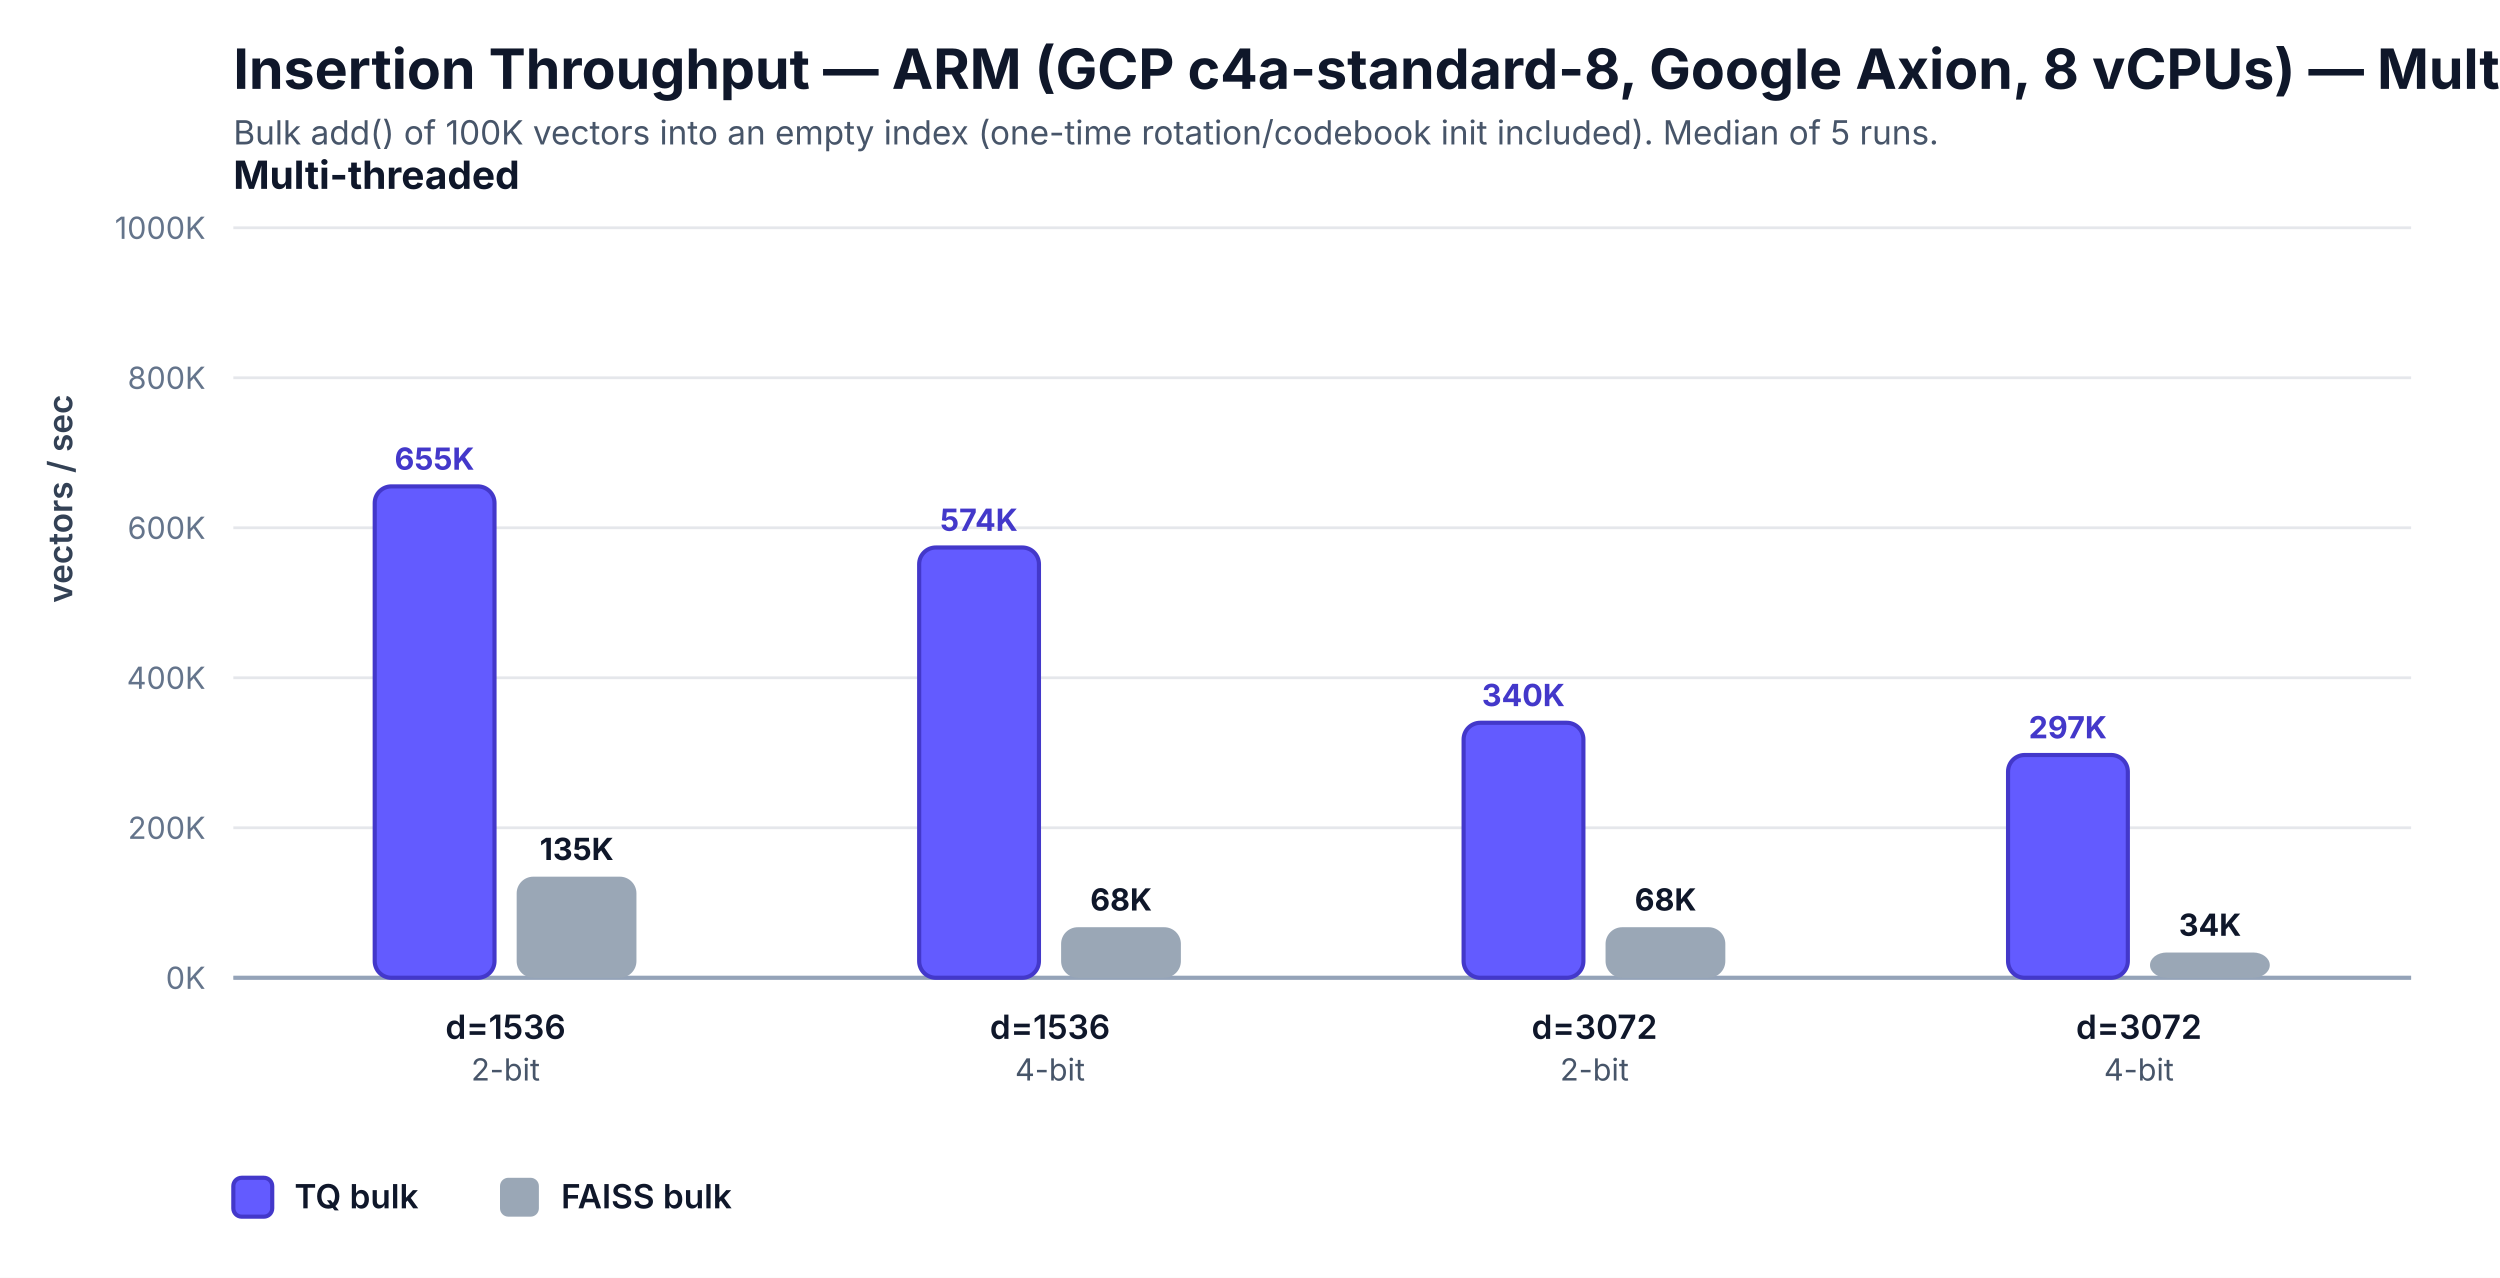
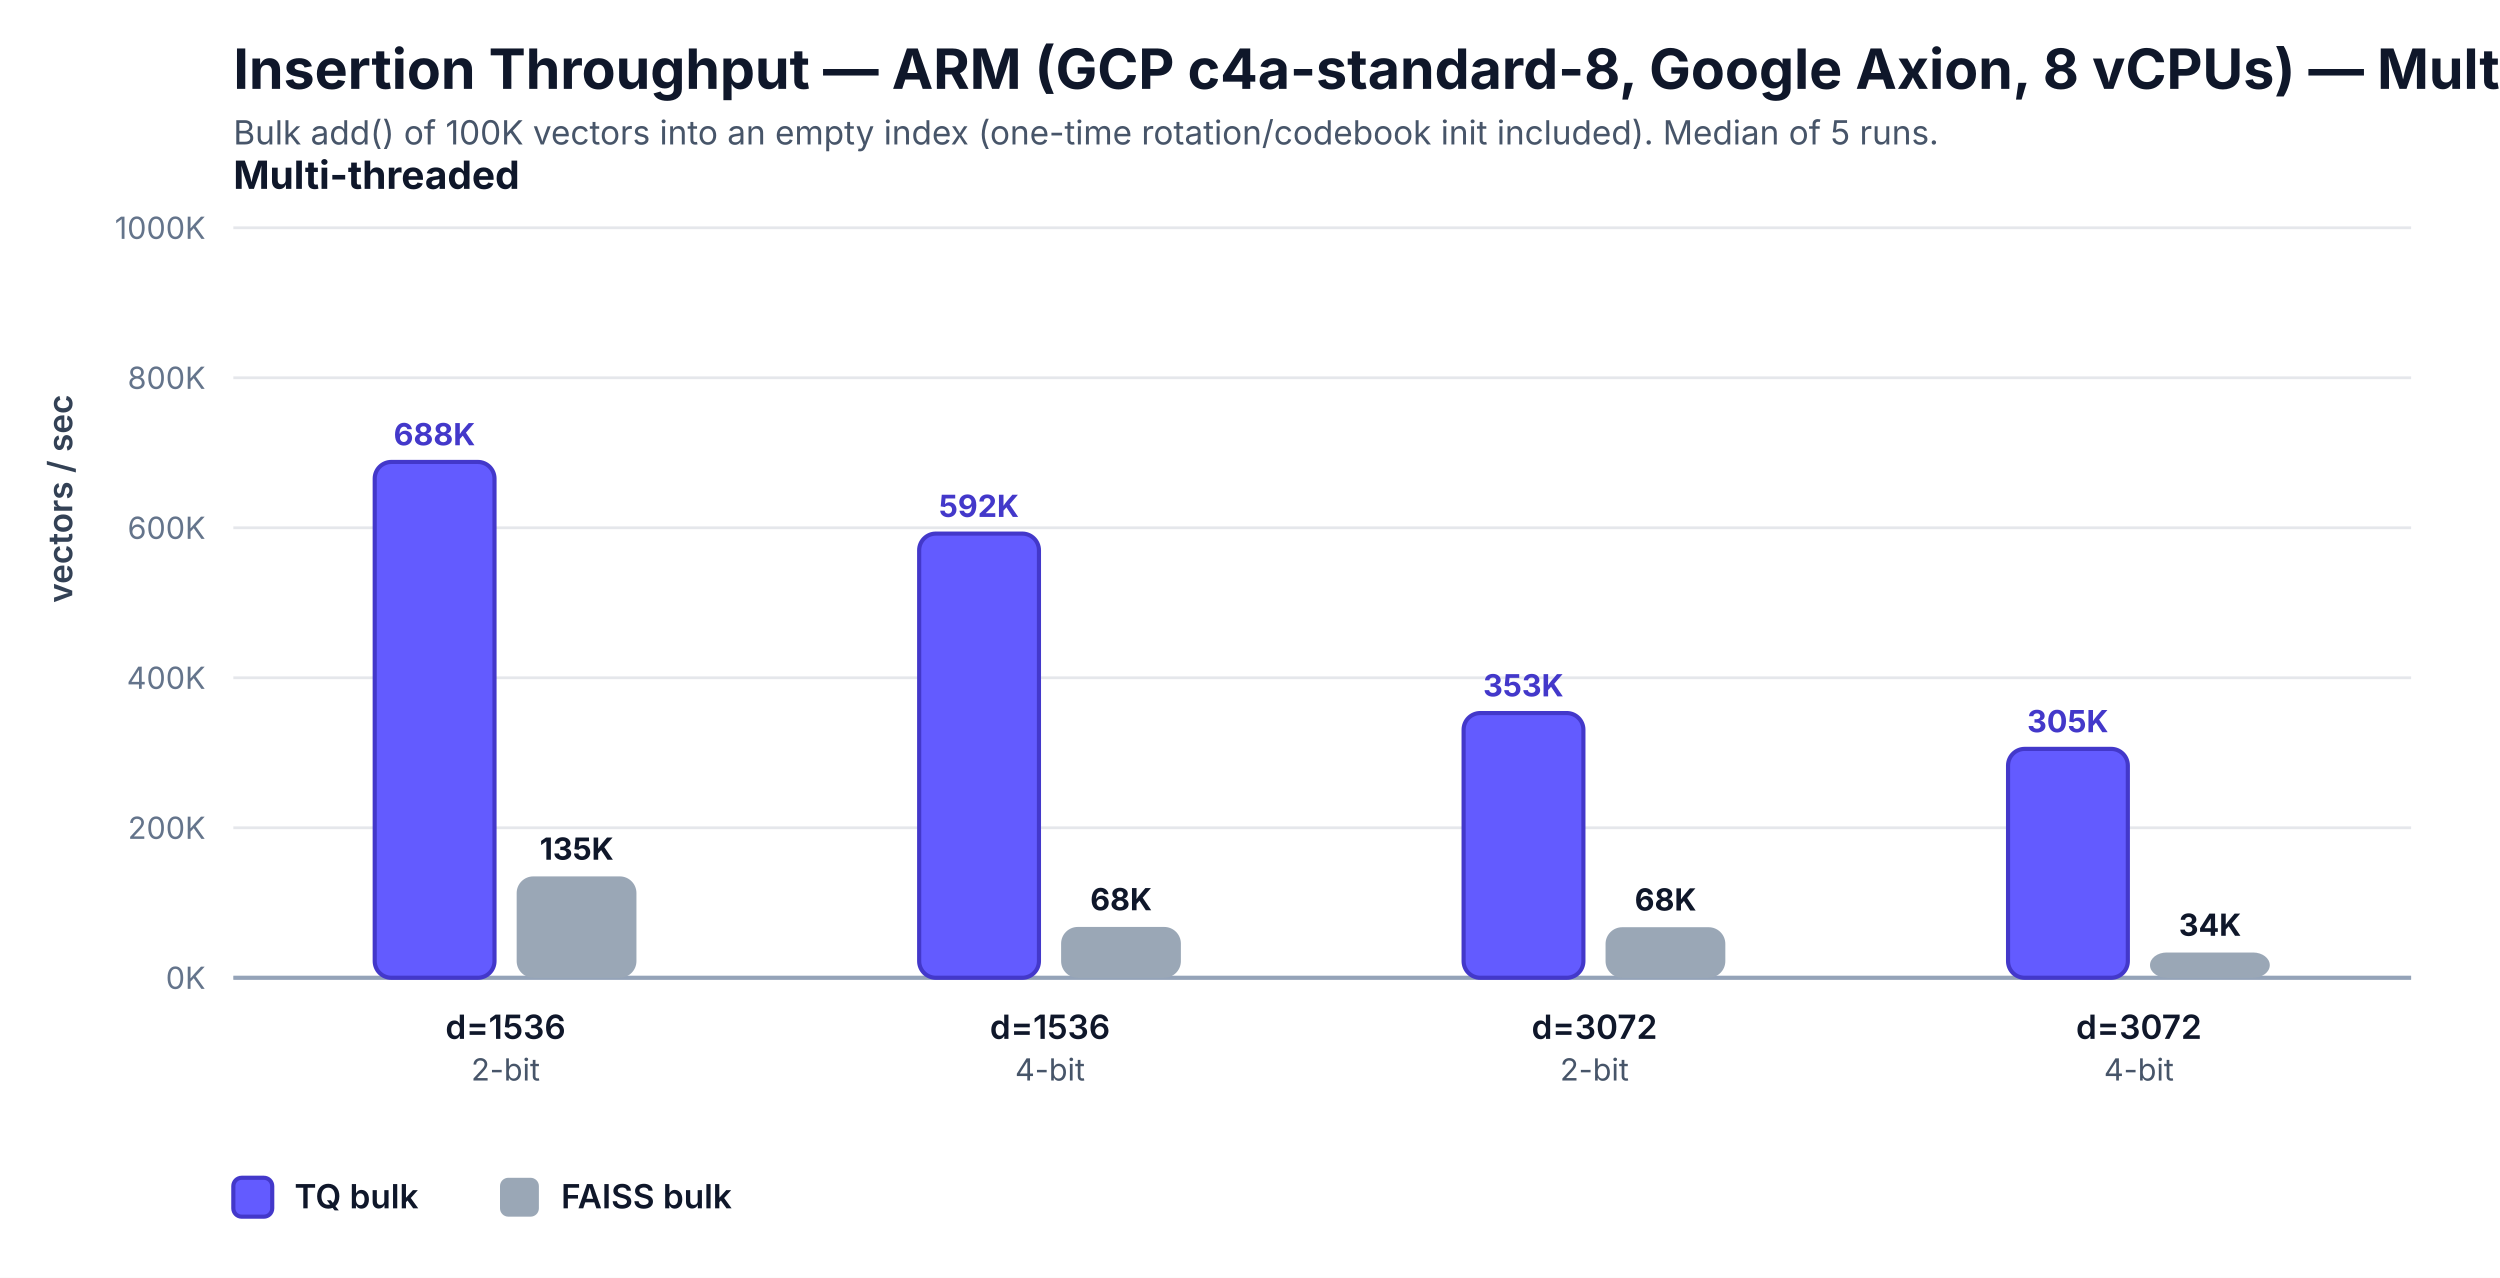
<svg xmlns="http://www.w3.org/2000/svg" width="900" height="460" viewBox="0 0 900 460" role="img" aria-label="Insertion Throughput — ARM (GCP c4a-standard-8, Google Axion, 8 vCPUs) — Multi-threaded">
  <style>
  .title { font: 700 20px -apple-system, BlinkMacSystemFont, "Segoe UI", sans-serif; fill: #0f172a; }
  .subtitle { font: 400 12px -apple-system, BlinkMacSystemFont, "Segoe UI", sans-serif; fill: #475569; }
  .panel { font: 700 14px -apple-system, BlinkMacSystemFont, "Segoe UI", sans-serif; fill: #0f172a; }
  .label { font: 600 12px -apple-system, BlinkMacSystemFont, "Segoe UI", sans-serif; fill: #0f172a; }
  .secondary { font: 400 11px -apple-system, BlinkMacSystemFont, "Segoe UI", sans-serif; fill: #475569; }
  .tick { font: 400 11px -apple-system, BlinkMacSystemFont, "Segoe UI", sans-serif; fill: #64748b; }
  .value { font: 700 11px -apple-system, BlinkMacSystemFont, "Segoe UI", sans-serif; fill: #0f172a; }
  .value-accent { font: 700 11px -apple-system, BlinkMacSystemFont, "Segoe UI", sans-serif; fill: #4338ca; }
  .axis { font: 600 12px -apple-system, BlinkMacSystemFont, "Segoe UI", sans-serif; fill: #334155; }
  .legend { font: 600 12px -apple-system, BlinkMacSystemFont, "Segoe UI", sans-serif; fill: #0f172a; }
</style>
  <rect width="100%" height="100%" fill="#ffffff" />
  <text x="84" y="32" class="title">Insertion Throughput — ARM (GCP c4a-standard-8, Google Axion, 8 vCPUs) — Multi-threaded</text>
  <text x="84" y="52" class="subtitle">Bulk add() of 100K vectors into an empty index (one-time rotation/codebook init included). Median of 5 runs.</text>
  <line x1="84" y1="352.0" x2="868" y2="352.0" stroke="#e5e7eb" stroke-width="1" />
  <text x="74" y="356.0" text-anchor="end" class="tick">0K</text>
  <line x1="84" y1="298.0" x2="868" y2="298.0" stroke="#e5e7eb" stroke-width="1" />
  <text x="74" y="302.0" text-anchor="end" class="tick">200K</text>
  <line x1="84" y1="244.0" x2="868" y2="244.0" stroke="#e5e7eb" stroke-width="1" />
  <text x="74" y="248.0" text-anchor="end" class="tick">400K</text>
  <line x1="84" y1="190.0" x2="868" y2="190.0" stroke="#e5e7eb" stroke-width="1" />
  <text x="74" y="194.0" text-anchor="end" class="tick">600K</text>
  <line x1="84" y1="136.0" x2="868" y2="136.0" stroke="#e5e7eb" stroke-width="1" />
  <text x="74" y="140.0" text-anchor="end" class="tick">800K</text>
  <line x1="84" y1="82.0" x2="868" y2="82.0" stroke="#e5e7eb" stroke-width="1" />
  <text x="74" y="86.0" text-anchor="end" class="tick">1000K</text>
  <line x1="84" y1="352.0" x2="868" y2="352.0" stroke="#94a3b8" stroke-width="1.5" />
  <text x="84" y="68" class="panel">Multi-threaded</text>
-   <rect x="134.9" y="175.1" width="43.12" height="176.9" rx="6" fill="#635bff" stroke="#4338ca" stroke-width="1.5" />
-   <text x="156.4" y="169.1" text-anchor="middle" class="value-accent">655K</text>
-   <rect x="186.0" y="315.6" width="43.12" height="36.4" rx="6" fill="#9aa7b6" />
-   <text x="207.6" y="309.6" text-anchor="middle" class="value">135K</text>
+   <rect x="134.9" y="166.3" width="43.12" height="185.7" rx="6" fill="#635bff" stroke="#4338ca" stroke-width="1.5" />
+   <text x="156.4" y="160.3" text-anchor="middle" class="value-accent">688K</text>
+   <rect x="186.0" y="315.5" width="43.12" height="36.5" rx="6" fill="#9aa7b6" />
+   <text x="207.6" y="309.5" text-anchor="middle" class="value">135K</text>
  <text x="182.0" y="374" text-anchor="middle" class="label">d=1536</text>
  <text x="182.0" y="389" text-anchor="middle" class="secondary">2-bit</text>
-   <rect x="330.9" y="197.1" width="43.12" height="154.9" rx="6" fill="#635bff" stroke="#4338ca" stroke-width="1.5" />
-   <text x="352.4" y="191.1" text-anchor="middle" class="value-accent">574K</text>
-   <rect x="382.0" y="333.8" width="43.12" height="18.2" rx="6" fill="#9aa7b6" />
-   <text x="403.6" y="327.8" text-anchor="middle" class="value">68K</text>
+   <rect x="330.9" y="192.1" width="43.12" height="159.9" rx="6" fill="#635bff" stroke="#4338ca" stroke-width="1.5" />
+   <text x="352.4" y="186.1" text-anchor="middle" class="value-accent">592K</text>
+   <rect x="382.0" y="333.7" width="43.12" height="18.3" rx="6" fill="#9aa7b6" />
+   <text x="403.6" y="327.7" text-anchor="middle" class="value">68K</text>
  <text x="378.0" y="374" text-anchor="middle" class="label">d=1536</text>
  <text x="378.0" y="389" text-anchor="middle" class="secondary">4-bit</text>
-   <rect x="526.9" y="260.2" width="43.12" height="91.8" rx="6" fill="#635bff" stroke="#4338ca" stroke-width="1.5" />
-   <text x="548.4" y="254.2" text-anchor="middle" class="value-accent">340K</text>
+   <rect x="526.9" y="256.7" width="43.12" height="95.3" rx="6" fill="#635bff" stroke="#4338ca" stroke-width="1.5" />
+   <text x="548.4" y="250.7" text-anchor="middle" class="value-accent">353K</text>
  <rect x="578.0" y="333.8" width="43.12" height="18.2" rx="6" fill="#9aa7b6" />
  <text x="599.6" y="327.8" text-anchor="middle" class="value">68K</text>
  <text x="574.0" y="374" text-anchor="middle" class="label">d=3072</text>
  <text x="574.0" y="389" text-anchor="middle" class="secondary">2-bit</text>
-   <rect x="722.9" y="271.8" width="43.12" height="80.2" rx="6" fill="#635bff" stroke="#4338ca" stroke-width="1.5" />
-   <text x="744.4" y="265.8" text-anchor="middle" class="value-accent">297K</text>
+   <rect x="722.9" y="269.6" width="43.12" height="82.4" rx="6" fill="#635bff" stroke="#4338ca" stroke-width="1.5" />
+   <text x="744.4" y="263.6" text-anchor="middle" class="value-accent">305K</text>
  <rect x="774.0" y="342.9" width="43.12" height="9.1" rx="6" fill="#9aa7b6" />
  <text x="795.6" y="336.9" text-anchor="middle" class="value">34K</text>
  <text x="770.0" y="374" text-anchor="middle" class="label">d=3072</text>
  <text x="770.0" y="389" text-anchor="middle" class="secondary">4-bit</text>
  <text x="26" y="217.0" transform="rotate(-90, 26, 217.0)" class="axis">vectors / sec</text>
  <rect x="84" y="424" width="14" height="14" rx="3" fill="#635bff" stroke="#4338ca" stroke-width="1.5" />
  <text x="106" y="435" class="legend">TQ bulk</text>
  <rect x="180" y="424" width="14" height="14" rx="3" fill="#9aa7b6" />
  <text x="202" y="435" class="legend">FAISS bulk</text>
</svg>
